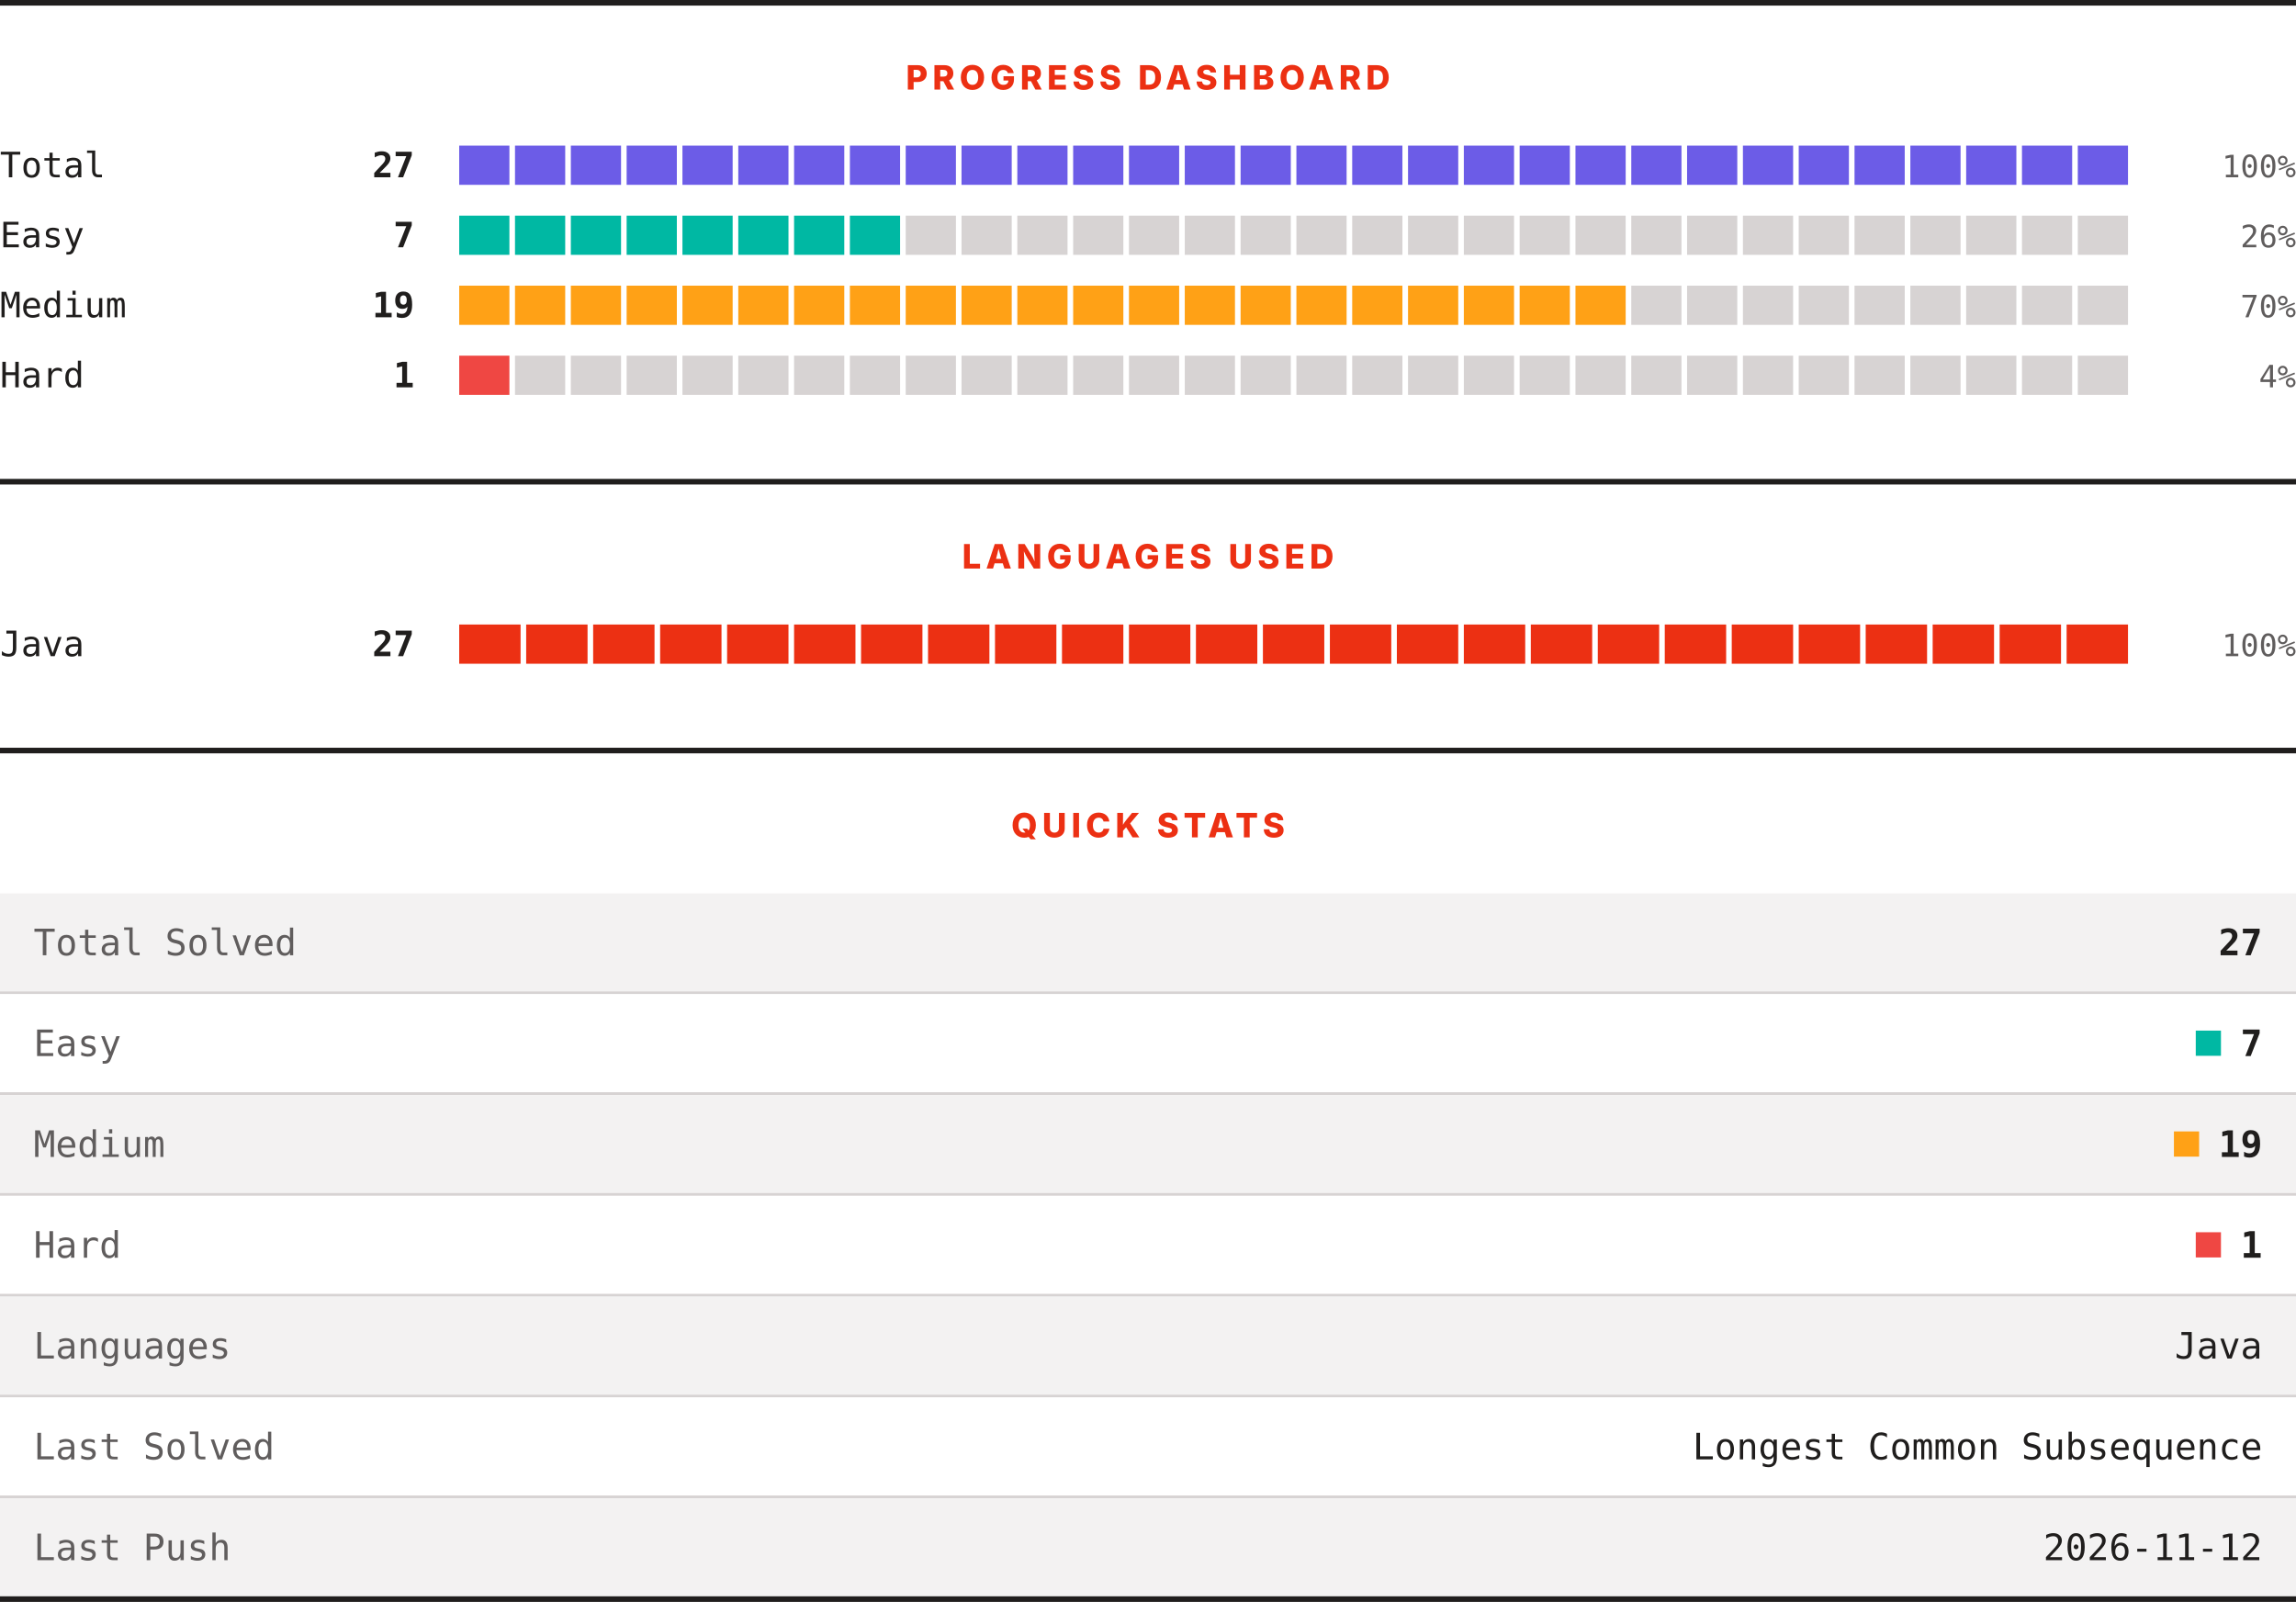
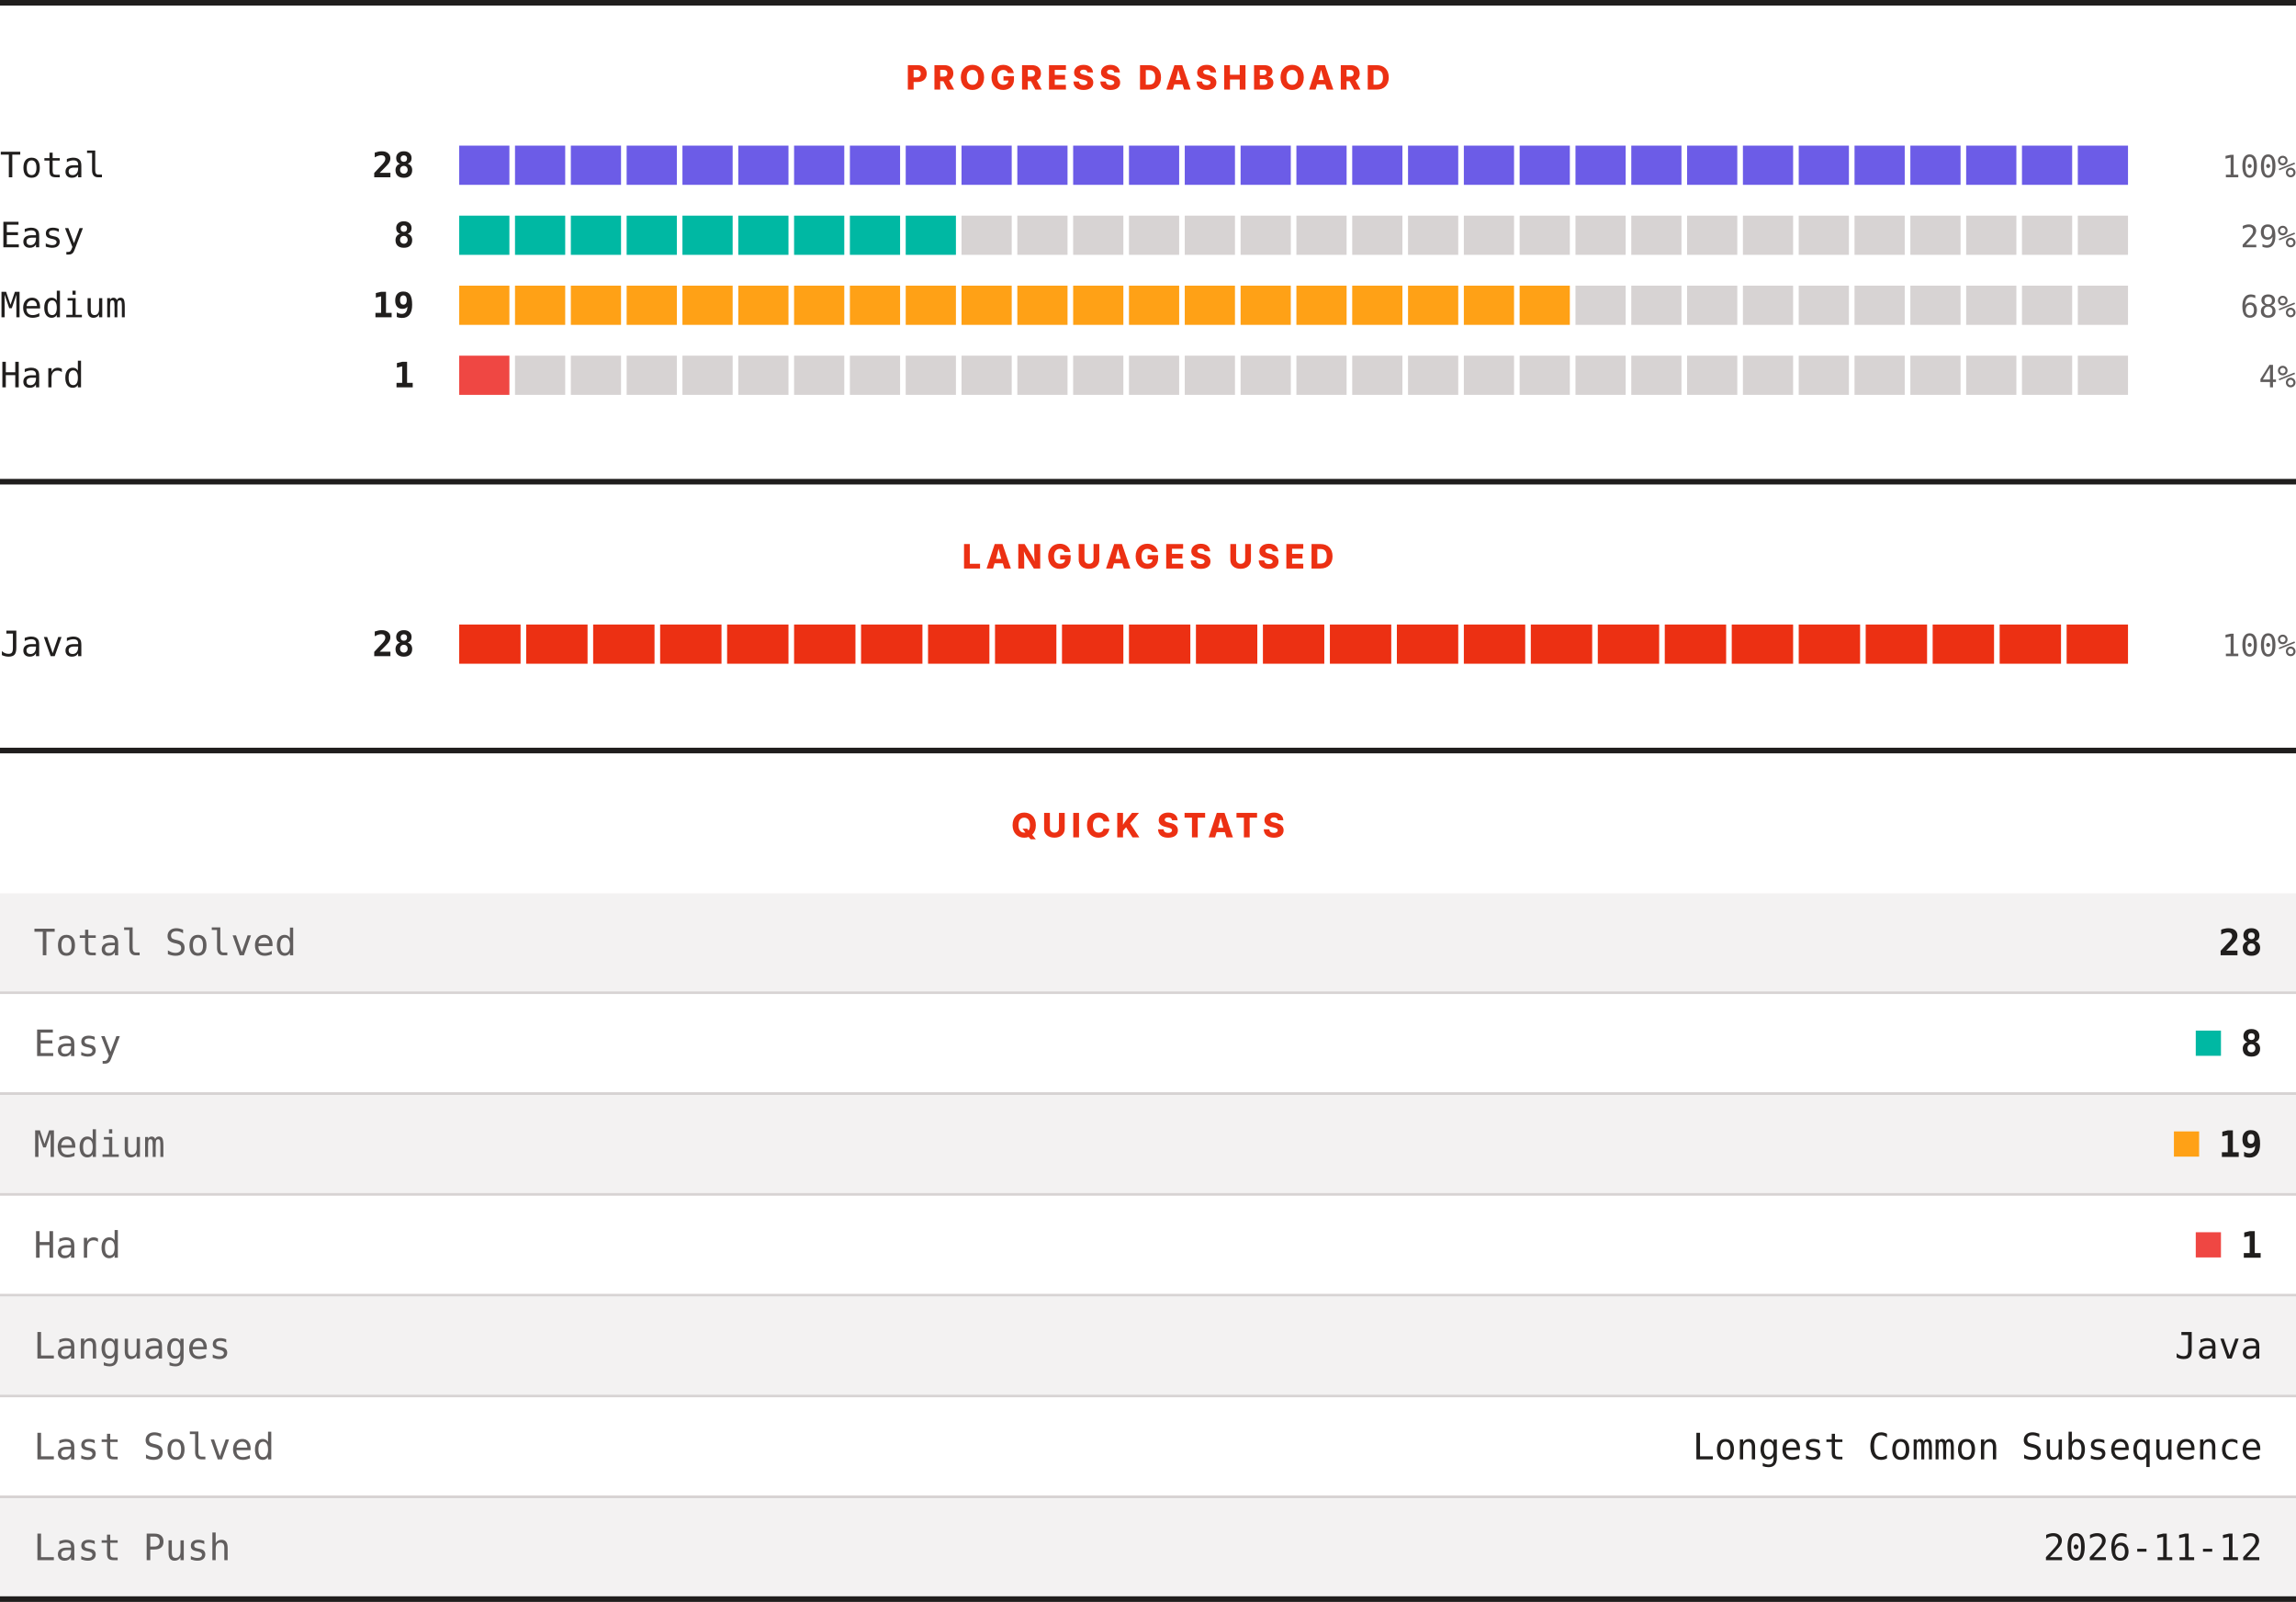
<svg xmlns="http://www.w3.org/2000/svg" width="820" height="572" viewBox="0 0 820 572" role="img" aria-label="LeetCode progress, languages and quick stats">
  <rect width="820" height="572" fill="#ffffff" />
  <rect x="0" y="0" width="820" height="2" fill="#201e1d" />
  <text x="410" y="32" text-anchor="middle" font-family="Archivo, system-ui, -apple-system, Segoe UI, sans-serif" font-size="12" font-weight="800" letter-spacing="1.68" fill="#ec3013">PROGRESS DASHBOARD</text>
  <text x="0" y="63.3" font-family="ui-monospace, SFMono-Regular, Menlo, Consolas, monospace" font-size="12.5" fill="#201e1d">Total</text>
-   <text x="148" y="63.3" text-anchor="end" font-family="ui-monospace, SFMono-Regular, Menlo, Consolas, monospace" font-size="12.5" font-weight="700" fill="#201e1d">27</text>
+   <text x="148" y="63.3" text-anchor="end" font-family="ui-monospace, SFMono-Regular, Menlo, Consolas, monospace" font-size="12.5" font-weight="700" fill="#201e1d">28</text>
  <rect x="164.00" y="52" width="17.93" height="14" fill="#6c5ce7" />
  <rect x="183.93" y="52" width="17.93" height="14" fill="#6c5ce7" />
  <rect x="203.87" y="52" width="17.93" height="14" fill="#6c5ce7" />
  <rect x="223.80" y="52" width="17.93" height="14" fill="#6c5ce7" />
  <rect x="243.73" y="52" width="17.93" height="14" fill="#6c5ce7" />
  <rect x="263.67" y="52" width="17.93" height="14" fill="#6c5ce7" />
  <rect x="283.60" y="52" width="17.93" height="14" fill="#6c5ce7" />
  <rect x="303.53" y="52" width="17.93" height="14" fill="#6c5ce7" />
  <rect x="323.47" y="52" width="17.93" height="14" fill="#6c5ce7" />
  <rect x="343.40" y="52" width="17.93" height="14" fill="#6c5ce7" />
  <rect x="363.33" y="52" width="17.93" height="14" fill="#6c5ce7" />
  <rect x="383.27" y="52" width="17.93" height="14" fill="#6c5ce7" />
  <rect x="403.20" y="52" width="17.93" height="14" fill="#6c5ce7" />
  <rect x="423.13" y="52" width="17.93" height="14" fill="#6c5ce7" />
  <rect x="443.07" y="52" width="17.93" height="14" fill="#6c5ce7" />
  <rect x="463.00" y="52" width="17.93" height="14" fill="#6c5ce7" />
  <rect x="482.93" y="52" width="17.93" height="14" fill="#6c5ce7" />
  <rect x="502.87" y="52" width="17.93" height="14" fill="#6c5ce7" />
  <rect x="522.80" y="52" width="17.93" height="14" fill="#6c5ce7" />
  <rect x="542.73" y="52" width="17.93" height="14" fill="#6c5ce7" />
  <rect x="562.67" y="52" width="17.93" height="14" fill="#6c5ce7" />
  <rect x="582.60" y="52" width="17.93" height="14" fill="#6c5ce7" />
  <rect x="602.53" y="52" width="17.93" height="14" fill="#6c5ce7" />
  <rect x="622.47" y="52" width="17.93" height="14" fill="#6c5ce7" />
  <rect x="642.40" y="52" width="17.93" height="14" fill="#6c5ce7" />
  <rect x="662.33" y="52" width="17.93" height="14" fill="#6c5ce7" />
  <rect x="682.27" y="52" width="17.93" height="14" fill="#6c5ce7" />
  <rect x="702.20" y="52" width="17.93" height="14" fill="#6c5ce7" />
  <rect x="722.13" y="52" width="17.93" height="14" fill="#6c5ce7" />
  <rect x="742.07" y="52" width="17.93" height="14" fill="#6c5ce7" />
  <text x="820" y="63.3" text-anchor="end" font-family="ui-monospace, SFMono-Regular, Menlo, Consolas, monospace" font-size="11" fill="#605d5d">100%</text>
  <text x="0" y="88.3" font-family="ui-monospace, SFMono-Regular, Menlo, Consolas, monospace" font-size="12.5" fill="#201e1d">Easy</text>
-   <text x="148" y="88.3" text-anchor="end" font-family="ui-monospace, SFMono-Regular, Menlo, Consolas, monospace" font-size="12.5" font-weight="700" fill="#201e1d">7</text>
+   <text x="148" y="88.3" text-anchor="end" font-family="ui-monospace, SFMono-Regular, Menlo, Consolas, monospace" font-size="12.5" font-weight="700" fill="#201e1d">8</text>
  <rect x="164.00" y="77" width="17.93" height="14" fill="#00b8a3" />
  <rect x="183.93" y="77" width="17.93" height="14" fill="#00b8a3" />
  <rect x="203.87" y="77" width="17.93" height="14" fill="#00b8a3" />
  <rect x="223.80" y="77" width="17.93" height="14" fill="#00b8a3" />
  <rect x="243.73" y="77" width="17.93" height="14" fill="#00b8a3" />
  <rect x="263.67" y="77" width="17.93" height="14" fill="#00b8a3" />
  <rect x="283.60" y="77" width="17.93" height="14" fill="#00b8a3" />
  <rect x="303.53" y="77" width="17.93" height="14" fill="#00b8a3" />
-   <rect x="323.47" y="77" width="17.93" height="14" fill="#d7d3d3" />
+   <rect x="323.47" y="77" width="17.93" height="14" fill="#00b8a3" />
  <rect x="343.40" y="77" width="17.93" height="14" fill="#d7d3d3" />
  <rect x="363.33" y="77" width="17.93" height="14" fill="#d7d3d3" />
  <rect x="383.27" y="77" width="17.93" height="14" fill="#d7d3d3" />
  <rect x="403.20" y="77" width="17.93" height="14" fill="#d7d3d3" />
  <rect x="423.13" y="77" width="17.93" height="14" fill="#d7d3d3" />
  <rect x="443.07" y="77" width="17.93" height="14" fill="#d7d3d3" />
  <rect x="463.00" y="77" width="17.93" height="14" fill="#d7d3d3" />
  <rect x="482.93" y="77" width="17.93" height="14" fill="#d7d3d3" />
  <rect x="502.87" y="77" width="17.93" height="14" fill="#d7d3d3" />
  <rect x="522.80" y="77" width="17.93" height="14" fill="#d7d3d3" />
  <rect x="542.73" y="77" width="17.93" height="14" fill="#d7d3d3" />
  <rect x="562.67" y="77" width="17.93" height="14" fill="#d7d3d3" />
  <rect x="582.60" y="77" width="17.93" height="14" fill="#d7d3d3" />
  <rect x="602.53" y="77" width="17.93" height="14" fill="#d7d3d3" />
  <rect x="622.47" y="77" width="17.93" height="14" fill="#d7d3d3" />
  <rect x="642.40" y="77" width="17.93" height="14" fill="#d7d3d3" />
  <rect x="662.33" y="77" width="17.93" height="14" fill="#d7d3d3" />
  <rect x="682.27" y="77" width="17.93" height="14" fill="#d7d3d3" />
  <rect x="702.20" y="77" width="17.93" height="14" fill="#d7d3d3" />
  <rect x="722.13" y="77" width="17.93" height="14" fill="#d7d3d3" />
  <rect x="742.07" y="77" width="17.93" height="14" fill="#d7d3d3" />
-   <text x="820" y="88.3" text-anchor="end" font-family="ui-monospace, SFMono-Regular, Menlo, Consolas, monospace" font-size="11" fill="#605d5d">26%</text>
+   <text x="820" y="88.3" text-anchor="end" font-family="ui-monospace, SFMono-Regular, Menlo, Consolas, monospace" font-size="11" fill="#605d5d">29%</text>
  <text x="0" y="113.3" font-family="ui-monospace, SFMono-Regular, Menlo, Consolas, monospace" font-size="12.5" fill="#201e1d">Medium</text>
  <text x="148" y="113.3" text-anchor="end" font-family="ui-monospace, SFMono-Regular, Menlo, Consolas, monospace" font-size="12.5" font-weight="700" fill="#201e1d">19</text>
  <rect x="164.00" y="102" width="17.93" height="14" fill="#ffa116" />
  <rect x="183.93" y="102" width="17.93" height="14" fill="#ffa116" />
  <rect x="203.87" y="102" width="17.93" height="14" fill="#ffa116" />
  <rect x="223.80" y="102" width="17.93" height="14" fill="#ffa116" />
  <rect x="243.73" y="102" width="17.93" height="14" fill="#ffa116" />
  <rect x="263.67" y="102" width="17.93" height="14" fill="#ffa116" />
  <rect x="283.60" y="102" width="17.93" height="14" fill="#ffa116" />
  <rect x="303.53" y="102" width="17.93" height="14" fill="#ffa116" />
  <rect x="323.47" y="102" width="17.93" height="14" fill="#ffa116" />
  <rect x="343.40" y="102" width="17.93" height="14" fill="#ffa116" />
  <rect x="363.33" y="102" width="17.93" height="14" fill="#ffa116" />
  <rect x="383.27" y="102" width="17.93" height="14" fill="#ffa116" />
  <rect x="403.20" y="102" width="17.93" height="14" fill="#ffa116" />
  <rect x="423.13" y="102" width="17.93" height="14" fill="#ffa116" />
  <rect x="443.07" y="102" width="17.93" height="14" fill="#ffa116" />
  <rect x="463.00" y="102" width="17.93" height="14" fill="#ffa116" />
  <rect x="482.93" y="102" width="17.93" height="14" fill="#ffa116" />
  <rect x="502.87" y="102" width="17.93" height="14" fill="#ffa116" />
  <rect x="522.80" y="102" width="17.93" height="14" fill="#ffa116" />
  <rect x="542.73" y="102" width="17.93" height="14" fill="#ffa116" />
-   <rect x="562.67" y="102" width="17.93" height="14" fill="#ffa116" />
+   <rect x="562.67" y="102" width="17.93" height="14" fill="#d7d3d3" />
  <rect x="582.60" y="102" width="17.93" height="14" fill="#d7d3d3" />
  <rect x="602.53" y="102" width="17.93" height="14" fill="#d7d3d3" />
  <rect x="622.47" y="102" width="17.93" height="14" fill="#d7d3d3" />
  <rect x="642.40" y="102" width="17.93" height="14" fill="#d7d3d3" />
  <rect x="662.33" y="102" width="17.93" height="14" fill="#d7d3d3" />
  <rect x="682.27" y="102" width="17.93" height="14" fill="#d7d3d3" />
  <rect x="702.20" y="102" width="17.93" height="14" fill="#d7d3d3" />
  <rect x="722.13" y="102" width="17.93" height="14" fill="#d7d3d3" />
  <rect x="742.07" y="102" width="17.93" height="14" fill="#d7d3d3" />
-   <text x="820" y="113.3" text-anchor="end" font-family="ui-monospace, SFMono-Regular, Menlo, Consolas, monospace" font-size="11" fill="#605d5d">70%</text>
+   <text x="820" y="113.3" text-anchor="end" font-family="ui-monospace, SFMono-Regular, Menlo, Consolas, monospace" font-size="11" fill="#605d5d">68%</text>
  <text x="0" y="138.3" font-family="ui-monospace, SFMono-Regular, Menlo, Consolas, monospace" font-size="12.5" fill="#201e1d">Hard</text>
  <text x="148" y="138.3" text-anchor="end" font-family="ui-monospace, SFMono-Regular, Menlo, Consolas, monospace" font-size="12.5" font-weight="700" fill="#201e1d">1</text>
  <rect x="164.00" y="127" width="17.93" height="14" fill="#ef4743" />
  <rect x="183.93" y="127" width="17.93" height="14" fill="#d7d3d3" />
  <rect x="203.87" y="127" width="17.93" height="14" fill="#d7d3d3" />
  <rect x="223.80" y="127" width="17.93" height="14" fill="#d7d3d3" />
  <rect x="243.73" y="127" width="17.93" height="14" fill="#d7d3d3" />
  <rect x="263.67" y="127" width="17.93" height="14" fill="#d7d3d3" />
  <rect x="283.60" y="127" width="17.93" height="14" fill="#d7d3d3" />
  <rect x="303.53" y="127" width="17.93" height="14" fill="#d7d3d3" />
  <rect x="323.47" y="127" width="17.93" height="14" fill="#d7d3d3" />
  <rect x="343.40" y="127" width="17.93" height="14" fill="#d7d3d3" />
  <rect x="363.33" y="127" width="17.93" height="14" fill="#d7d3d3" />
  <rect x="383.27" y="127" width="17.93" height="14" fill="#d7d3d3" />
  <rect x="403.20" y="127" width="17.93" height="14" fill="#d7d3d3" />
  <rect x="423.13" y="127" width="17.93" height="14" fill="#d7d3d3" />
  <rect x="443.07" y="127" width="17.93" height="14" fill="#d7d3d3" />
  <rect x="463.00" y="127" width="17.93" height="14" fill="#d7d3d3" />
  <rect x="482.93" y="127" width="17.93" height="14" fill="#d7d3d3" />
  <rect x="502.87" y="127" width="17.93" height="14" fill="#d7d3d3" />
  <rect x="522.80" y="127" width="17.93" height="14" fill="#d7d3d3" />
  <rect x="542.73" y="127" width="17.93" height="14" fill="#d7d3d3" />
  <rect x="562.67" y="127" width="17.93" height="14" fill="#d7d3d3" />
  <rect x="582.60" y="127" width="17.93" height="14" fill="#d7d3d3" />
  <rect x="602.53" y="127" width="17.93" height="14" fill="#d7d3d3" />
  <rect x="622.47" y="127" width="17.93" height="14" fill="#d7d3d3" />
  <rect x="642.40" y="127" width="17.93" height="14" fill="#d7d3d3" />
  <rect x="662.33" y="127" width="17.93" height="14" fill="#d7d3d3" />
  <rect x="682.27" y="127" width="17.93" height="14" fill="#d7d3d3" />
  <rect x="702.20" y="127" width="17.93" height="14" fill="#d7d3d3" />
  <rect x="722.13" y="127" width="17.93" height="14" fill="#d7d3d3" />
  <rect x="742.07" y="127" width="17.93" height="14" fill="#d7d3d3" />
  <text x="820" y="138.3" text-anchor="end" font-family="ui-monospace, SFMono-Regular, Menlo, Consolas, monospace" font-size="11" fill="#605d5d">4%</text>
  <rect x="0" y="171" width="820" height="2" fill="#201e1d" />
  <text x="410" y="203" text-anchor="middle" font-family="Archivo, system-ui, -apple-system, Segoe UI, sans-serif" font-size="12" font-weight="800" letter-spacing="1.68" fill="#ec3013">LANGUAGES USED</text>
  <text x="0" y="234.3" font-family="ui-monospace, SFMono-Regular, Menlo, Consolas, monospace" font-size="12.5" fill="#201e1d">Java</text>
-   <text x="148" y="234.3" text-anchor="end" font-family="ui-monospace, SFMono-Regular, Menlo, Consolas, monospace" font-size="12.5" font-weight="700" fill="#201e1d">27</text>
+   <text x="148" y="234.3" text-anchor="end" font-family="ui-monospace, SFMono-Regular, Menlo, Consolas, monospace" font-size="12.5" font-weight="700" fill="#201e1d">28</text>
  <rect x="164.00" y="223" width="21.92" height="14" fill="#ec3013" />
  <rect x="187.92" y="223" width="21.92" height="14" fill="#ec3013" />
  <rect x="211.84" y="223" width="21.92" height="14" fill="#ec3013" />
  <rect x="235.76" y="223" width="21.92" height="14" fill="#ec3013" />
  <rect x="259.68" y="223" width="21.92" height="14" fill="#ec3013" />
  <rect x="283.60" y="223" width="21.92" height="14" fill="#ec3013" />
  <rect x="307.52" y="223" width="21.92" height="14" fill="#ec3013" />
  <rect x="331.44" y="223" width="21.92" height="14" fill="#ec3013" />
  <rect x="355.36" y="223" width="21.92" height="14" fill="#ec3013" />
  <rect x="379.28" y="223" width="21.92" height="14" fill="#ec3013" />
  <rect x="403.20" y="223" width="21.92" height="14" fill="#ec3013" />
  <rect x="427.12" y="223" width="21.92" height="14" fill="#ec3013" />
  <rect x="451.04" y="223" width="21.92" height="14" fill="#ec3013" />
  <rect x="474.96" y="223" width="21.92" height="14" fill="#ec3013" />
  <rect x="498.88" y="223" width="21.92" height="14" fill="#ec3013" />
  <rect x="522.80" y="223" width="21.92" height="14" fill="#ec3013" />
  <rect x="546.72" y="223" width="21.92" height="14" fill="#ec3013" />
  <rect x="570.64" y="223" width="21.92" height="14" fill="#ec3013" />
  <rect x="594.56" y="223" width="21.92" height="14" fill="#ec3013" />
  <rect x="618.48" y="223" width="21.92" height="14" fill="#ec3013" />
  <rect x="642.40" y="223" width="21.92" height="14" fill="#ec3013" />
  <rect x="666.32" y="223" width="21.92" height="14" fill="#ec3013" />
  <rect x="690.24" y="223" width="21.92" height="14" fill="#ec3013" />
  <rect x="714.16" y="223" width="21.92" height="14" fill="#ec3013" />
  <rect x="738.08" y="223" width="21.92" height="14" fill="#ec3013" />
  <text x="820" y="234.3" text-anchor="end" font-family="ui-monospace, SFMono-Regular, Menlo, Consolas, monospace" font-size="11" fill="#605d5d">100%</text>
  <rect x="0" y="267" width="820" height="2" fill="#201e1d" />
  <text x="410" y="299" text-anchor="middle" font-family="Archivo, system-ui, -apple-system, Segoe UI, sans-serif" font-size="12" font-weight="800" letter-spacing="1.68" fill="#ec3013">QUICK STATS</text>
  <rect x="0" y="319" width="820" height="35" fill="#f3f2f2" />
  <text x="12" y="341.1" font-family="ui-monospace, SFMono-Regular, Menlo, Consolas, monospace" font-size="13" fill="#605d5d">Total Solved</text>
-   <text x="808" y="341.1" text-anchor="end" font-family="ui-monospace, SFMono-Regular, Menlo, Consolas, monospace" font-size="13" font-weight="700" fill="#201e1d">27</text>
+   <text x="808" y="341.1" text-anchor="end" font-family="ui-monospace, SFMono-Regular, Menlo, Consolas, monospace" font-size="13" font-weight="700" fill="#201e1d">28</text>
  <rect x="0" y="354" width="820" height="1" fill="#d7d3d3" />
  <rect x="0" y="355" width="820" height="35" fill="#ffffff" />
  <text x="12" y="377.1" font-family="ui-monospace, SFMono-Regular, Menlo, Consolas, monospace" font-size="13" fill="#605d5d">Easy</text>
  <rect x="784.2" y="368" width="9" height="9" fill="#00b8a3" />
-   <text x="808" y="377.1" text-anchor="end" font-family="ui-monospace, SFMono-Regular, Menlo, Consolas, monospace" font-size="13" font-weight="700" fill="#201e1d">7</text>
+   <text x="808" y="377.1" text-anchor="end" font-family="ui-monospace, SFMono-Regular, Menlo, Consolas, monospace" font-size="13" font-weight="700" fill="#201e1d">8</text>
  <rect x="0" y="390" width="820" height="1" fill="#d7d3d3" />
  <rect x="0" y="391" width="820" height="35" fill="#f3f2f2" />
  <text x="12" y="413.1" font-family="ui-monospace, SFMono-Regular, Menlo, Consolas, monospace" font-size="13" fill="#605d5d">Medium</text>
  <rect x="776.4" y="404" width="9" height="9" fill="#ffa116" />
  <text x="808" y="413.1" text-anchor="end" font-family="ui-monospace, SFMono-Regular, Menlo, Consolas, monospace" font-size="13" font-weight="700" fill="#201e1d">19</text>
  <rect x="0" y="426" width="820" height="1" fill="#d7d3d3" />
  <rect x="0" y="427" width="820" height="35" fill="#ffffff" />
  <text x="12" y="449.1" font-family="ui-monospace, SFMono-Regular, Menlo, Consolas, monospace" font-size="13" fill="#605d5d">Hard</text>
  <rect x="784.2" y="440" width="9" height="9" fill="#ef4743" />
  <text x="808" y="449.1" text-anchor="end" font-family="ui-monospace, SFMono-Regular, Menlo, Consolas, monospace" font-size="13" font-weight="700" fill="#201e1d">1</text>
  <rect x="0" y="462" width="820" height="1" fill="#d7d3d3" />
  <rect x="0" y="463" width="820" height="35" fill="#f3f2f2" />
  <text x="12" y="485.1" font-family="ui-monospace, SFMono-Regular, Menlo, Consolas, monospace" font-size="13" fill="#605d5d">Languages</text>
  <text x="808" y="485.1" text-anchor="end" font-family="ui-monospace, SFMono-Regular, Menlo, Consolas, monospace" font-size="13" fill="#201e1d">Java</text>
  <rect x="0" y="498" width="820" height="1" fill="#d7d3d3" />
  <rect x="0" y="499" width="820" height="35" fill="#ffffff" />
  <text x="12" y="521.1" font-family="ui-monospace, SFMono-Regular, Menlo, Consolas, monospace" font-size="13" fill="#605d5d">Last Solved</text>
  <text x="808" y="521.1" text-anchor="end" font-family="ui-monospace, SFMono-Regular, Menlo, Consolas, monospace" font-size="13" fill="#201e1d">Longest Common Subsequence</text>
  <rect x="0" y="534" width="820" height="1" fill="#d7d3d3" />
  <rect x="0" y="535" width="820" height="35" fill="#f3f2f2" />
  <text x="12" y="557.1" font-family="ui-monospace, SFMono-Regular, Menlo, Consolas, monospace" font-size="13" fill="#605d5d">Last Push</text>
  <text x="808" y="557.1" text-anchor="end" font-family="ui-monospace, SFMono-Regular, Menlo, Consolas, monospace" font-size="13" fill="#201e1d">2026-11-12</text>
  <rect x="0" y="570" width="820" height="2" fill="#201e1d" />
</svg>
